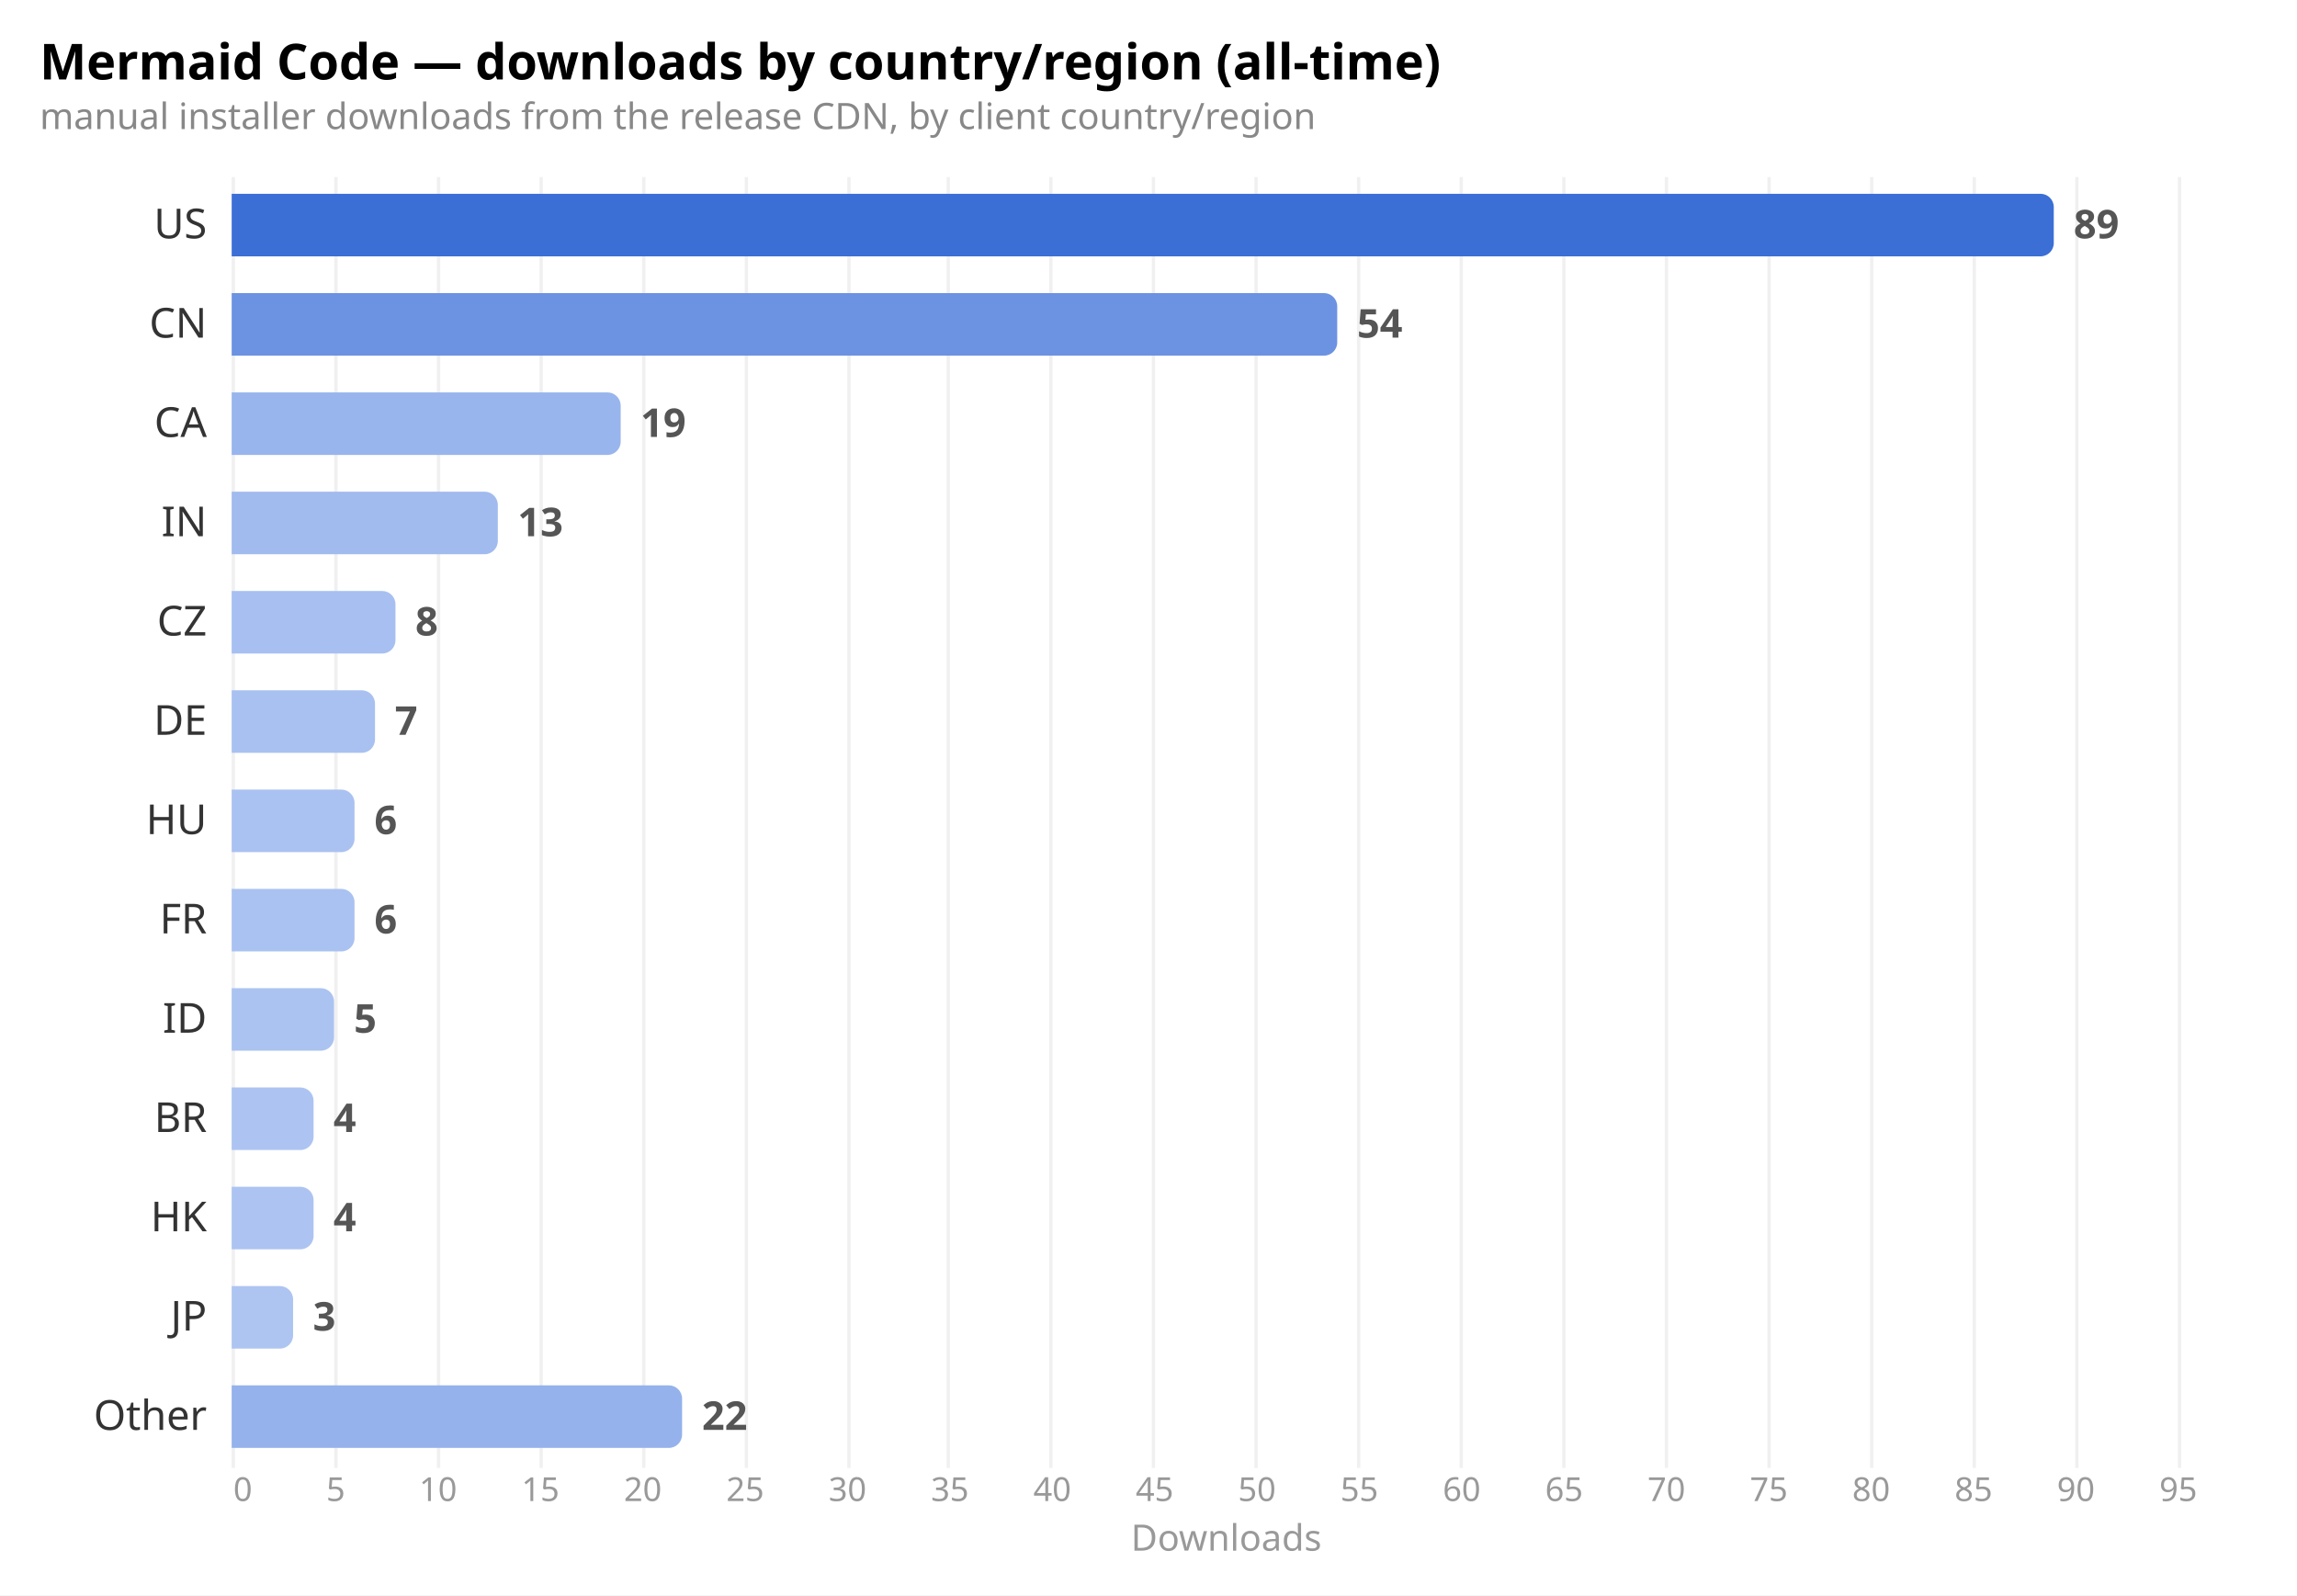
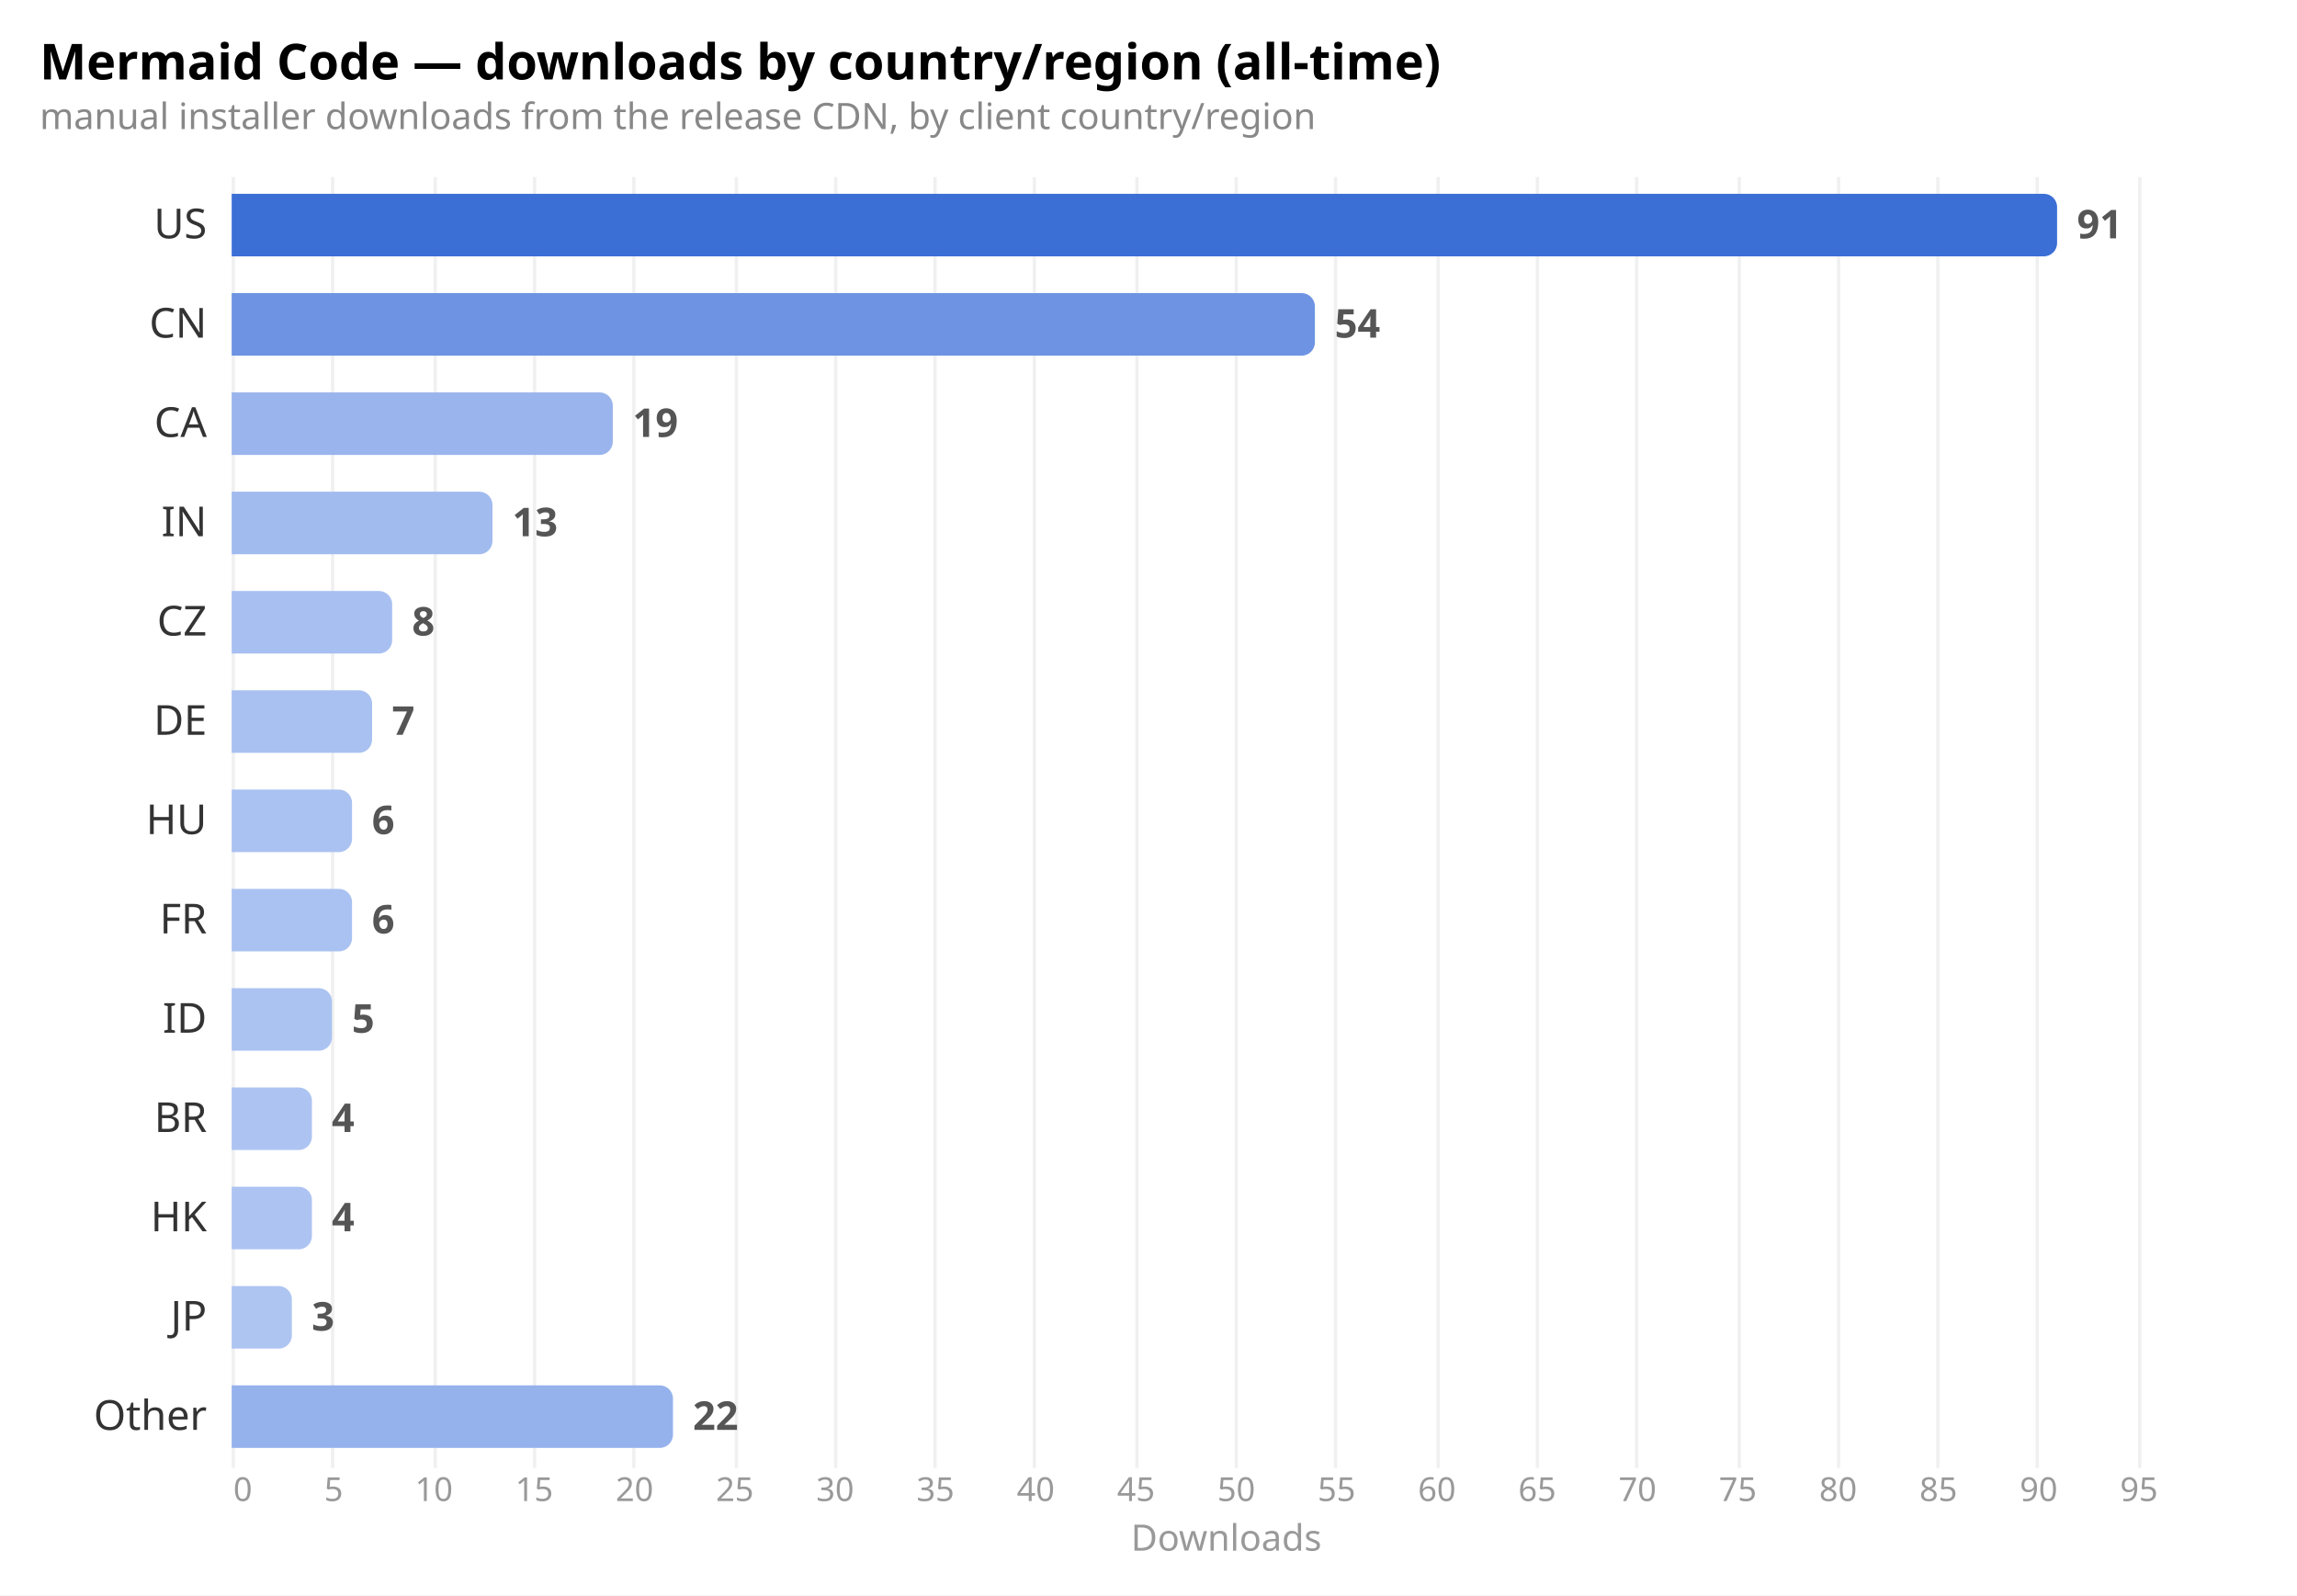
<svg xmlns="http://www.w3.org/2000/svg" version="1.1" class="marks" width="694" height="482" viewBox="0 0 694 482">
  <rect width="694" height="482" fill="white" />
  <g fill="none" stroke-miterlimit="4" transform="translate(70,53)">
    <g class="mark-group role-frame root" role="graphics-object" aria-roledescription="group mark container">
      <g transform="translate(0,0)">
        <path class="background" aria-hidden="true" d="M0,0h600v390h-600Z" />
        <g>
          <g class="mark-group role-axis" aria-hidden="true">
            <g transform="translate(0.5,390.5)">
              <path class="background" aria-hidden="true" d="M0,0h0v0h0Z" pointer-events="none" />
              <g>
                <g class="mark-rule role-axis-grid" pointer-events="none">
                  <line transform="translate(0,0)" x2="0" y2="-390" stroke="#f0f0f0" stroke-width="1" opacity="1" />
-                   <line transform="translate(31,0)" x2="0" y2="-390" stroke="#f0f0f0" stroke-width="1" opacity="1" />
-                   <line transform="translate(62,0)" x2="0" y2="-390" stroke="#f0f0f0" stroke-width="1" opacity="1" />
-                   <line transform="translate(93,0)" x2="0" y2="-390" stroke="#f0f0f0" stroke-width="1" opacity="1" />
-                   <line transform="translate(124,0)" x2="0" y2="-390" stroke="#f0f0f0" stroke-width="1" opacity="1" />
-                   <line transform="translate(155,0)" x2="0" y2="-390" stroke="#f0f0f0" stroke-width="1" opacity="1" />
-                   <line transform="translate(186,0)" x2="0" y2="-390" stroke="#f0f0f0" stroke-width="1" opacity="1" />
-                   <line transform="translate(216,0)" x2="0" y2="-390" stroke="#f0f0f0" stroke-width="1" opacity="1" />
-                   <line transform="translate(247,0)" x2="0" y2="-390" stroke="#f0f0f0" stroke-width="1" opacity="1" />
-                   <line transform="translate(278,0)" x2="0" y2="-390" stroke="#f0f0f0" stroke-width="1" opacity="1" />
-                   <line transform="translate(309,0)" x2="0" y2="-390" stroke="#f0f0f0" stroke-width="1" opacity="1" />
-                   <line transform="translate(340,0)" x2="0" y2="-390" stroke="#f0f0f0" stroke-width="1" opacity="1" />
-                   <line transform="translate(371,0)" x2="0" y2="-390" stroke="#f0f0f0" stroke-width="1" opacity="1" />
-                   <line transform="translate(402,0)" x2="0" y2="-390" stroke="#f0f0f0" stroke-width="1" opacity="1" />
-                   <line transform="translate(433,0)" x2="0" y2="-390" stroke="#f0f0f0" stroke-width="1" opacity="1" />
-                   <line transform="translate(464,0)" x2="0" y2="-390" stroke="#f0f0f0" stroke-width="1" opacity="1" />
-                   <line transform="translate(495,0)" x2="0" y2="-390" stroke="#f0f0f0" stroke-width="1" opacity="1" />
-                   <line transform="translate(526,0)" x2="0" y2="-390" stroke="#f0f0f0" stroke-width="1" opacity="1" />
-                   <line transform="translate(557,0)" x2="0" y2="-390" stroke="#f0f0f0" stroke-width="1" opacity="1" />
-                   <line transform="translate(588,0)" x2="0" y2="-390" stroke="#f0f0f0" stroke-width="1" opacity="1" />
+                   <line transform="translate(30,0)" x2="0" y2="-390" stroke="#f0f0f0" stroke-width="1" opacity="1" />
+                   <line transform="translate(61,0)" x2="0" y2="-390" stroke="#f0f0f0" stroke-width="1" opacity="1" />
+                   <line transform="translate(91,0)" x2="0" y2="-390" stroke="#f0f0f0" stroke-width="1" opacity="1" />
+                   <line transform="translate(121,0)" x2="0" y2="-390" stroke="#f0f0f0" stroke-width="1" opacity="1" />
+                   <line transform="translate(152,0)" x2="0" y2="-390" stroke="#f0f0f0" stroke-width="1" opacity="1" />
+                   <line transform="translate(182,0)" x2="0" y2="-390" stroke="#f0f0f0" stroke-width="1" opacity="1" />
+                   <line transform="translate(212,0)" x2="0" y2="-390" stroke="#f0f0f0" stroke-width="1" opacity="1" />
+                   <line transform="translate(242,0)" x2="0" y2="-390" stroke="#f0f0f0" stroke-width="1" opacity="1" />
+                   <line transform="translate(273,0)" x2="0" y2="-390" stroke="#f0f0f0" stroke-width="1" opacity="1" />
+                   <line transform="translate(303,0)" x2="0" y2="-390" stroke="#f0f0f0" stroke-width="1" opacity="1" />
+                   <line transform="translate(333,0)" x2="0" y2="-390" stroke="#f0f0f0" stroke-width="1" opacity="1" />
+                   <line transform="translate(364,0)" x2="0" y2="-390" stroke="#f0f0f0" stroke-width="1" opacity="1" />
+                   <line transform="translate(394,0)" x2="0" y2="-390" stroke="#f0f0f0" stroke-width="1" opacity="1" />
+                   <line transform="translate(424,0)" x2="0" y2="-390" stroke="#f0f0f0" stroke-width="1" opacity="1" />
+                   <line transform="translate(455,0)" x2="0" y2="-390" stroke="#f0f0f0" stroke-width="1" opacity="1" />
+                   <line transform="translate(485,0)" x2="0" y2="-390" stroke="#f0f0f0" stroke-width="1" opacity="1" />
+                   <line transform="translate(515,0)" x2="0" y2="-390" stroke="#f0f0f0" stroke-width="1" opacity="1" />
+                   <line transform="translate(545,0)" x2="0" y2="-390" stroke="#f0f0f0" stroke-width="1" opacity="1" />
+                   <line transform="translate(576,0)" x2="0" y2="-390" stroke="#f0f0f0" stroke-width="1" opacity="1" />
                </g>
              </g>
              <path class="foreground" aria-hidden="true" d="" pointer-events="none" display="none" />
            </g>
          </g>
-           <g class="mark-group role-axis" role="graphics-symbol" aria-roledescription="axis" aria-label="X-axis titled 'Downloads' for a linear scale with values from 0 to 97">
+           <g class="mark-group role-axis" role="graphics-symbol" aria-roledescription="axis" aria-label="X-axis titled 'Downloads' for a linear scale with values from 0 to 99">
            <g transform="translate(0.5,390.5)">
              <path class="background" aria-hidden="true" d="M0,0h0v0h0Z" pointer-events="none" />
              <g>
                <g class="mark-text role-axis-label" pointer-events="none">
                  <text text-anchor="start" transform="translate(0,10)" font-family="sans-serif" font-size="10px" fill="#999" opacity="1">0</text>
-                   <text text-anchor="middle" transform="translate(30.92784,10)" font-family="sans-serif" font-size="10px" fill="#999" opacity="1">5</text>
-                   <text text-anchor="middle" transform="translate(61.85567,10)" font-family="sans-serif" font-size="10px" fill="#999" opacity="1">10</text>
-                   <text text-anchor="middle" transform="translate(92.78351,10)" font-family="sans-serif" font-size="10px" fill="#999" opacity="1">15</text>
-                   <text text-anchor="middle" transform="translate(123.7113,10)" font-family="sans-serif" font-size="10px" fill="#999" opacity="1">20</text>
-                   <text text-anchor="middle" transform="translate(154.6392,10)" font-family="sans-serif" font-size="10px" fill="#999" opacity="1">25</text>
-                   <text text-anchor="middle" transform="translate(185.567,10)" font-family="sans-serif" font-size="10px" fill="#999" opacity="1">30</text>
-                   <text text-anchor="middle" transform="translate(216.4948,10)" font-family="sans-serif" font-size="10px" fill="#999" opacity="1">35</text>
-                   <text text-anchor="middle" transform="translate(247.4227,10)" font-family="sans-serif" font-size="10px" fill="#999" opacity="1">40</text>
-                   <text text-anchor="middle" transform="translate(278.3505,10)" font-family="sans-serif" font-size="10px" fill="#999" opacity="1">45</text>
-                   <text text-anchor="middle" transform="translate(309.2784,10)" font-family="sans-serif" font-size="10px" fill="#999" opacity="1">50</text>
-                   <text text-anchor="middle" transform="translate(340.2062,10)" font-family="sans-serif" font-size="10px" fill="#999" opacity="1">55</text>
-                   <text text-anchor="middle" transform="translate(371.134,10)" font-family="sans-serif" font-size="10px" fill="#999" opacity="1">60</text>
-                   <text text-anchor="middle" transform="translate(402.0619,10)" font-family="sans-serif" font-size="10px" fill="#999" opacity="1">65</text>
-                   <text text-anchor="middle" transform="translate(432.9897,10)" font-family="sans-serif" font-size="10px" fill="#999" opacity="1">70</text>
-                   <text text-anchor="middle" transform="translate(463.9175,10)" font-family="sans-serif" font-size="10px" fill="#999" opacity="1">75</text>
-                   <text text-anchor="middle" transform="translate(494.8454,10)" font-family="sans-serif" font-size="10px" fill="#999" opacity="1">80</text>
-                   <text text-anchor="middle" transform="translate(525.7732,10)" font-family="sans-serif" font-size="10px" fill="#999" opacity="1">85</text>
-                   <text text-anchor="middle" transform="translate(556.701,10)" font-family="sans-serif" font-size="10px" fill="#999" opacity="1">90</text>
-                   <text text-anchor="middle" transform="translate(587.6289,10)" font-family="sans-serif" font-size="10px" fill="#999" opacity="1">95</text>
+                   <text text-anchor="middle" transform="translate(30.30303,10)" font-family="sans-serif" font-size="10px" fill="#999" opacity="1">5</text>
+                   <text text-anchor="middle" transform="translate(60.60606,10)" font-family="sans-serif" font-size="10px" fill="#999" opacity="1">10</text>
+                   <text text-anchor="middle" transform="translate(90.90909,10)" font-family="sans-serif" font-size="10px" fill="#999" opacity="1">15</text>
+                   <text text-anchor="middle" transform="translate(121.2121,10)" font-family="sans-serif" font-size="10px" fill="#999" opacity="1">20</text>
+                   <text text-anchor="middle" transform="translate(151.5152,10)" font-family="sans-serif" font-size="10px" fill="#999" opacity="1">25</text>
+                   <text text-anchor="middle" transform="translate(181.8182,10)" font-family="sans-serif" font-size="10px" fill="#999" opacity="1">30</text>
+                   <text text-anchor="middle" transform="translate(212.1212,10)" font-family="sans-serif" font-size="10px" fill="#999" opacity="1">35</text>
+                   <text text-anchor="middle" transform="translate(242.4242,10)" font-family="sans-serif" font-size="10px" fill="#999" opacity="1">40</text>
+                   <text text-anchor="middle" transform="translate(272.7273,10)" font-family="sans-serif" font-size="10px" fill="#999" opacity="1">45</text>
+                   <text text-anchor="middle" transform="translate(303.0303,10)" font-family="sans-serif" font-size="10px" fill="#999" opacity="1">50</text>
+                   <text text-anchor="middle" transform="translate(333.3333,10)" font-family="sans-serif" font-size="10px" fill="#999" opacity="1">55</text>
+                   <text text-anchor="middle" transform="translate(363.6364,10)" font-family="sans-serif" font-size="10px" fill="#999" opacity="1">60</text>
+                   <text text-anchor="middle" transform="translate(393.9394,10)" font-family="sans-serif" font-size="10px" fill="#999" opacity="1">65</text>
+                   <text text-anchor="middle" transform="translate(424.2424,10)" font-family="sans-serif" font-size="10px" fill="#999" opacity="1">70</text>
+                   <text text-anchor="middle" transform="translate(454.5455,10)" font-family="sans-serif" font-size="10px" fill="#999" opacity="1">75</text>
+                   <text text-anchor="middle" transform="translate(484.8485,10)" font-family="sans-serif" font-size="10px" fill="#999" opacity="1">80</text>
+                   <text text-anchor="middle" transform="translate(515.1515,10)" font-family="sans-serif" font-size="10px" fill="#999" opacity="1">85</text>
+                   <text text-anchor="middle" transform="translate(545.4545,10)" font-family="sans-serif" font-size="10px" fill="#999" opacity="1">90</text>
+                   <text text-anchor="middle" transform="translate(575.7576,10)" font-family="sans-serif" font-size="10px" fill="#999" opacity="1">95</text>
                </g>
                <g class="mark-text role-axis-title" pointer-events="none">
                  <text text-anchor="middle" transform="translate(300,25)" font-family="sans-serif" font-size="11px" font-weight="500" fill="#999" opacity="1">Downloads</text>
                </g>
              </g>
              <path class="foreground" aria-hidden="true" d="" pointer-events="none" display="none" />
            </g>
          </g>
          <g class="mark-group role-axis" role="graphics-symbol" aria-roledescription="axis" aria-label="Y-axis for a discrete scale with 13 values: US, CN, CA, IN, CZ, ending with Other">
            <g transform="translate(0.5,0.5)">
              <path class="background" aria-hidden="true" d="M0,0h0v0h0Z" pointer-events="none" />
              <g>
                <g class="mark-text role-axis-label" pointer-events="none">
                  <text text-anchor="end" transform="translate(-8,18.5)" font-family="sans-serif" font-size="12.5px" font-weight="500" fill="#333" opacity="1">US</text>
                  <text text-anchor="end" transform="translate(-8,48.5)" font-family="sans-serif" font-size="12.5px" font-weight="500" fill="#333" opacity="1">CN</text>
                  <text text-anchor="end" transform="translate(-8,78.5)" font-family="sans-serif" font-size="12.5px" font-weight="500" fill="#333" opacity="1">CA</text>
                  <text text-anchor="end" transform="translate(-8,108.5)" font-family="sans-serif" font-size="12.5px" font-weight="500" fill="#333" opacity="1">IN</text>
                  <text text-anchor="end" transform="translate(-8,138.5)" font-family="sans-serif" font-size="12.5px" font-weight="500" fill="#333" opacity="1">CZ</text>
                  <text text-anchor="end" transform="translate(-8,168.5)" font-family="sans-serif" font-size="12.5px" font-weight="500" fill="#333" opacity="1">DE</text>
                  <text text-anchor="end" transform="translate(-8,198.5)" font-family="sans-serif" font-size="12.5px" font-weight="500" fill="#333" opacity="1">HU</text>
                  <text text-anchor="end" transform="translate(-8,228.5)" font-family="sans-serif" font-size="12.5px" font-weight="500" fill="#333" opacity="1">FR</text>
                  <text text-anchor="end" transform="translate(-8,258.5)" font-family="sans-serif" font-size="12.5px" font-weight="500" fill="#333" opacity="1">ID</text>
                  <text text-anchor="end" transform="translate(-8,288.5)" font-family="sans-serif" font-size="12.5px" font-weight="500" fill="#333" opacity="1">BR</text>
                  <text text-anchor="end" transform="translate(-8,318.5)" font-family="sans-serif" font-size="12.5px" font-weight="500" fill="#333" opacity="1">HK</text>
                  <text text-anchor="end" transform="translate(-8,348.5)" font-family="sans-serif" font-size="12.5px" font-weight="500" fill="#333" opacity="1">JP</text>
                  <text text-anchor="end" transform="translate(-8,378.5)" font-family="sans-serif" font-size="12.5px" font-weight="500" fill="#333" opacity="1">Other</text>
                </g>
              </g>
              <path class="foreground" aria-hidden="true" d="" pointer-events="none" display="none" />
            </g>
          </g>
          <g class="mark-group role-scope" role="graphics-object" aria-roledescription="group mark container">
            <g transform="translate(0,5.55)">
-               <path class="background" aria-hidden="true" d="M0,0L546.515,0C548.723,0,550.515,1.792,550.515,4L550.515,14.9C550.515,17.108,548.723,18.9,546.515,18.9L0,18.9C0,18.9,0,18.9,0,18.9L0,0C0,0,0,0,0,0Z" />
+               <path class="background" aria-hidden="true" d="M0,0L547.515,0C549.723,0,551.515,1.792,551.515,4L551.515,14.9C551.515,17.108,549.723,18.9,547.515,18.9L0,18.9C0,18.9,0,18.9,0,18.9L0,0C0,0,0,0,0,0Z" />
              <g clip-path="url(#clip1)">
                <g class="mark-group role-scope" role="graphics-object" aria-roledescription="group mark container">
                  <g transform="translate(0,0)">
                    <path class="background" aria-hidden="true" d="M0,0h0v18.9h0Z" />
                    <g>
                      <g class="mark-rect role-mark layer_0_marks" role="graphics-object" aria-roledescription="rect mark container">
-                         <path aria-label="Downloads: 89; country: US; downloads: 89" role="graphics-symbol" aria-roledescription="bar" d="M0,0h550.515v18.9h-550.515Z" fill="rgb(59, 111, 214)" />
+                         <path aria-label="Downloads: 91; country: US; downloads: 91" role="graphics-symbol" aria-roledescription="bar" d="M0,0h551.515v18.9h-551.515Z" fill="rgb(59, 111, 214)" />
                      </g>
                    </g>
                    <path class="foreground" aria-hidden="true" d="" display="none" />
                  </g>
                </g>
              </g>
              <path class="foreground" aria-hidden="true" d="" display="none" />
            </g>
            <g transform="translate(0,35.55)">
-               <path class="background" aria-hidden="true" d="M0,0L330.021,0C332.228,0,334.021,1.792,334.021,4L334.021,14.9C334.021,17.108,332.228,18.9,330.021,18.9L0,18.9C0,18.9,0,18.9,0,18.9L0,0C0,0,0,0,0,0Z" />
+               <path class="background" aria-hidden="true" d="M0,0L323.273,0C325.48,0,327.273,1.792,327.273,4L327.273,14.9C327.273,17.108,325.48,18.9,323.273,18.9L0,18.9C0,18.9,0,18.9,0,18.9L0,0C0,0,0,0,0,0Z" />
              <g clip-path="url(#clip2)">
                <g class="mark-group role-scope" role="graphics-object" aria-roledescription="group mark container">
                  <g transform="translate(0,0)">
                    <path class="background" aria-hidden="true" d="M0,0h0v18.9h0Z" />
                    <g>
                      <g class="mark-rect role-mark layer_0_marks" role="graphics-object" aria-roledescription="rect mark container">
-                         <path aria-label="Downloads: 54; country: CN; downloads: 54" role="graphics-symbol" aria-roledescription="bar" d="M0,0h334.021v18.9h-334.021Z" fill="rgb(108, 146, 226)" />
+                         <path aria-label="Downloads: 54; country: CN; downloads: 54" role="graphics-symbol" aria-roledescription="bar" d="M0,0h327.273v18.9h-327.273Z" fill="rgb(110, 147, 227)" />
                      </g>
                    </g>
                    <path class="foreground" aria-hidden="true" d="" display="none" />
                  </g>
                </g>
              </g>
              <path class="foreground" aria-hidden="true" d="" display="none" />
            </g>
            <g transform="translate(0,65.55)">
-               <path class="background" aria-hidden="true" d="M0,0L113.526,0C115.733,0,117.526,1.792,117.526,4L117.526,14.9C117.526,17.108,115.733,18.9,113.526,18.9L0,18.9C0,18.9,0,18.9,0,18.9L0,0C0,0,0,0,0,0Z" />
+               <path class="background" aria-hidden="true" d="M0,0L111.152,0C113.359,0,115.152,1.792,115.152,4L115.152,14.9C115.152,17.108,113.359,18.9,111.152,18.9L0,18.9C0,18.9,0,18.9,0,18.9L0,0C0,0,0,0,0,0Z" />
              <g clip-path="url(#clip3)">
                <g class="mark-group role-scope" role="graphics-object" aria-roledescription="group mark container">
                  <g transform="translate(0,0)">
                    <path class="background" aria-hidden="true" d="M0,0h0v18.9h0Z" />
                    <g>
                      <g class="mark-rect role-mark layer_0_marks" role="graphics-object" aria-roledescription="rect mark container">
-                         <path aria-label="Downloads: 19; country: CA; downloads: 19" role="graphics-symbol" aria-roledescription="bar" d="M0,0h117.526v18.9h-117.526Z" fill="rgb(153, 181, 237)" />
+                         <path aria-label="Downloads: 19; country: CA; downloads: 19" role="graphics-symbol" aria-roledescription="bar" d="M0,0h115.152v18.9h-115.152Z" fill="rgb(154, 181, 237)" />
                      </g>
                    </g>
                    <path class="foreground" aria-hidden="true" d="" display="none" />
                  </g>
                </g>
              </g>
              <path class="foreground" aria-hidden="true" d="" display="none" />
            </g>
            <g transform="translate(0,95.55)">
-               <path class="background" aria-hidden="true" d="M0,0L76.412,0C78.62,0,80.412,1.792,80.412,4L80.412,14.9C80.412,17.108,78.62,18.9,76.412,18.9L0,18.9C0,18.9,0,18.9,0,18.9L0,0C0,0,0,0,0,0Z" />
+               <path class="background" aria-hidden="true" d="M0,0L74.788,0C76.996,0,78.788,1.792,78.788,4L78.788,14.9C78.788,17.108,76.996,18.9,74.788,18.9L0,18.9C0,18.9,0,18.9,0,18.9L0,0C0,0,0,0,0,0Z" />
              <g clip-path="url(#clip4)">
                <g class="mark-group role-scope" role="graphics-object" aria-roledescription="group mark container">
                  <g transform="translate(0,0)">
                    <path class="background" aria-hidden="true" d="M0,0h0v18.9h0Z" />
                    <g>
                      <g class="mark-rect role-mark layer_0_marks" role="graphics-object" aria-roledescription="rect mark container">
-                         <path aria-label="Downloads: 13; country: IN; downloads: 13" role="graphics-symbol" aria-roledescription="bar" d="M0,0h80.412v18.9h-80.412Z" fill="rgb(161, 187, 239)" />
+                         <path aria-label="Downloads: 13; country: IN; downloads: 13" role="graphics-symbol" aria-roledescription="bar" d="M0,0h78.788v18.9h-78.788Z" fill="rgb(161, 187, 239)" />
                      </g>
                    </g>
                    <path class="foreground" aria-hidden="true" d="" display="none" />
                  </g>
                </g>
              </g>
              <path class="foreground" aria-hidden="true" d="" display="none" />
            </g>
            <g transform="translate(0,125.55)">
-               <path class="background" aria-hidden="true" d="M0,0L45.485,0C47.692,0,49.485,1.792,49.485,4L49.485,14.9C49.485,17.108,47.692,18.9,45.485,18.9L0,18.9C0,18.9,0,18.9,0,18.9L0,0C0,0,0,0,0,0Z" />
+               <path class="background" aria-hidden="true" d="M0,0L44.485,0C46.693,0,48.485,1.792,48.485,4L48.485,14.9C48.485,17.108,46.693,18.9,44.485,18.9L0,18.9C0,18.9,0,18.9,0,18.9L0,0C0,0,0,0,0,0Z" />
              <g clip-path="url(#clip5)">
                <g class="mark-group role-scope" role="graphics-object" aria-roledescription="group mark container">
                  <g transform="translate(0,0)">
                    <path class="background" aria-hidden="true" d="M0,0h0v18.9h0Z" />
                    <g>
                      <g class="mark-rect role-mark layer_0_marks" role="graphics-object" aria-roledescription="rect mark container">
-                         <path aria-label="Downloads: 8; country: CZ; downloads: 8" role="graphics-symbol" aria-roledescription="bar" d="M0,0h49.485v18.9h-49.485Z" fill="rgb(167, 192, 241)" />
+                         <path aria-label="Downloads: 8; country: CZ; downloads: 8" role="graphics-symbol" aria-roledescription="bar" d="M0,0h48.485v18.9h-48.485Z" fill="rgb(168, 192, 241)" />
                      </g>
                    </g>
                    <path class="foreground" aria-hidden="true" d="" display="none" />
                  </g>
                </g>
              </g>
              <path class="foreground" aria-hidden="true" d="" display="none" />
            </g>
            <g transform="translate(0,155.55)">
-               <path class="background" aria-hidden="true" d="M0,0L39.299,0C41.507,0,43.299,1.792,43.299,4L43.299,14.9C43.299,17.108,41.507,18.9,39.299,18.9L0,18.9C0,18.9,0,18.9,0,18.9L0,0C0,0,0,0,0,0Z" />
+               <path class="background" aria-hidden="true" d="M0,0L38.424,0C40.632,0,42.424,1.792,42.424,4L42.424,14.9C42.424,17.108,40.632,18.9,38.424,18.9L0,18.9C0,18.9,0,18.9,0,18.9L0,0C0,0,0,0,0,0Z" />
              <g clip-path="url(#clip6)">
                <g class="mark-group role-scope" role="graphics-object" aria-roledescription="group mark container">
                  <g transform="translate(0,0)">
                    <path class="background" aria-hidden="true" d="M0,0h0v18.9h0Z" />
                    <g>
                      <g class="mark-rect role-mark layer_0_marks" role="graphics-object" aria-roledescription="rect mark container">
-                         <path aria-label="Downloads: 7; country: DE; downloads: 7" role="graphics-symbol" aria-roledescription="bar" d="M0,0h43.299v18.9h-43.299Z" fill="rgb(169, 193, 241)" />
+                         <path aria-label="Downloads: 7; country: DE; downloads: 7" role="graphics-symbol" aria-roledescription="bar" d="M0,0h42.424v18.9h-42.424Z" fill="rgb(169, 193, 241)" />
                      </g>
                    </g>
                    <path class="foreground" aria-hidden="true" d="" display="none" />
                  </g>
                </g>
              </g>
              <path class="foreground" aria-hidden="true" d="" display="none" />
            </g>
            <g transform="translate(0,185.55)">
-               <path class="background" aria-hidden="true" d="M0,0L33.113,0C35.321,0,37.113,1.792,37.113,4L37.113,14.9C37.113,17.108,35.321,18.9,33.113,18.9L0,18.9C0,18.9,0,18.9,0,18.9L0,0C0,0,0,0,0,0Z" />
+               <path class="background" aria-hidden="true" d="M0,0L32.364,0C34.571,0,36.364,1.792,36.364,4L36.364,14.9C36.364,17.108,34.571,18.9,32.364,18.9L0,18.9C0,18.9,0,18.9,0,18.9L0,0C0,0,0,0,0,0Z" />
              <g clip-path="url(#clip7)">
                <g class="mark-group role-scope" role="graphics-object" aria-roledescription="group mark container">
                  <g transform="translate(0,0)">
                    <path class="background" aria-hidden="true" d="M0,0h0v18.9h0Z" />
                    <g>
                      <g class="mark-rect role-mark layer_0_marks" role="graphics-object" aria-roledescription="rect mark container">
-                         <path aria-label="Downloads: 6; country: HU; downloads: 6" role="graphics-symbol" aria-roledescription="bar" d="M0,0h37.113v18.9h-37.113Z" fill="rgb(170, 194, 241)" />
+                         <path aria-label="Downloads: 6; country: HU; downloads: 6" role="graphics-symbol" aria-roledescription="bar" d="M0,0h36.364v18.9h-36.364Z" fill="rgb(170, 194, 241)" />
                      </g>
                    </g>
                    <path class="foreground" aria-hidden="true" d="" display="none" />
                  </g>
                </g>
              </g>
              <path class="foreground" aria-hidden="true" d="" display="none" />
            </g>
            <g transform="translate(0,215.55)">
-               <path class="background" aria-hidden="true" d="M0,0L33.113,0C35.321,0,37.113,1.792,37.113,4L37.113,14.9C37.113,17.108,35.321,18.9,33.113,18.9L0,18.9C0,18.9,0,18.9,0,18.9L0,0C0,0,0,0,0,0Z" />
+               <path class="background" aria-hidden="true" d="M0,0L32.364,0C34.571,0,36.364,1.792,36.364,4L36.364,14.9C36.364,17.108,34.571,18.9,32.364,18.9L0,18.9C0,18.9,0,18.9,0,18.9L0,0C0,0,0,0,0,0Z" />
              <g clip-path="url(#clip8)">
                <g class="mark-group role-scope" role="graphics-object" aria-roledescription="group mark container">
                  <g transform="translate(0,0)">
                    <path class="background" aria-hidden="true" d="M0,0h0v18.9h0Z" />
                    <g>
                      <g class="mark-rect role-mark layer_0_marks" role="graphics-object" aria-roledescription="rect mark container">
-                         <path aria-label="Downloads: 6; country: FR; downloads: 6" role="graphics-symbol" aria-roledescription="bar" d="M0,0h37.113v18.9h-37.113Z" fill="rgb(170, 194, 241)" />
+                         <path aria-label="Downloads: 6; country: FR; downloads: 6" role="graphics-symbol" aria-roledescription="bar" d="M0,0h36.364v18.9h-36.364Z" fill="rgb(170, 194, 241)" />
                      </g>
                    </g>
                    <path class="foreground" aria-hidden="true" d="" display="none" />
                  </g>
                </g>
              </g>
              <path class="foreground" aria-hidden="true" d="" display="none" />
            </g>
            <g transform="translate(0,245.55)">
-               <path class="background" aria-hidden="true" d="M0,0L26.928,0C29.135,0,30.928,1.792,30.928,4L30.928,14.9C30.928,17.108,29.135,18.9,26.928,18.9L0,18.9C0,18.9,0,18.9,0,18.9L0,0C0,0,0,0,0,0Z" />
+               <path class="background" aria-hidden="true" d="M0,0L26.303,0C28.511,0,30.303,1.792,30.303,4L30.303,14.9C30.303,17.108,28.511,18.9,26.303,18.9L0,18.9C0,18.9,0,18.9,0,18.9L0,0C0,0,0,0,0,0Z" />
              <g clip-path="url(#clip9)">
                <g class="mark-group role-scope" role="graphics-object" aria-roledescription="group mark container">
                  <g transform="translate(0,0)">
                    <path class="background" aria-hidden="true" d="M0,0h0v18.9h0Z" />
                    <g>
                      <g class="mark-rect role-mark layer_0_marks" role="graphics-object" aria-roledescription="rect mark container">
-                         <path aria-label="Downloads: 5; country: ID; downloads: 5" role="graphics-symbol" aria-roledescription="bar" d="M0,0h30.928v18.9h-30.928Z" fill="rgb(171, 195, 241)" />
+                         <path aria-label="Downloads: 5; country: ID; downloads: 5" role="graphics-symbol" aria-roledescription="bar" d="M0,0h30.303v18.9h-30.303Z" fill="rgb(171, 195, 241)" />
                      </g>
                    </g>
                    <path class="foreground" aria-hidden="true" d="" display="none" />
                  </g>
                </g>
              </g>
              <path class="foreground" aria-hidden="true" d="" display="none" />
            </g>
            <g transform="translate(0,275.55)">
-               <path class="background" aria-hidden="true" d="M0,0L20.742,0C22.95,0,24.742,1.792,24.742,4L24.742,14.9C24.742,17.108,22.95,18.9,20.742,18.9L0,18.9C0,18.9,0,18.9,0,18.9L0,0C0,0,0,0,0,0Z" />
+               <path class="background" aria-hidden="true" d="M0,0L20.242,0C22.45,0,24.242,1.792,24.242,4L24.242,14.9C24.242,17.108,22.45,18.9,20.242,18.9L0,18.9C0,18.9,0,18.9,0,18.9L0,0C0,0,0,0,0,0Z" />
              <g clip-path="url(#clip10)">
                <g class="mark-group role-scope" role="graphics-object" aria-roledescription="group mark container">
                  <g transform="translate(0,0)">
                    <path class="background" aria-hidden="true" d="M0,0h0v18.9h0Z" />
                    <g>
                      <g class="mark-rect role-mark layer_0_marks" role="graphics-object" aria-roledescription="rect mark container">
-                         <path aria-label="Downloads: 4; country: BR; downloads: 4" role="graphics-symbol" aria-roledescription="bar" d="M0,0h24.742v18.9h-24.742Z" fill="rgb(173, 196, 242)" />
+                         <path aria-label="Downloads: 4; country: BR; downloads: 4" role="graphics-symbol" aria-roledescription="bar" d="M0,0h24.242v18.9h-24.242Z" fill="rgb(173, 196, 242)" />
                      </g>
                    </g>
                    <path class="foreground" aria-hidden="true" d="" display="none" />
                  </g>
                </g>
              </g>
              <path class="foreground" aria-hidden="true" d="" display="none" />
            </g>
            <g transform="translate(0,305.55)">
-               <path class="background" aria-hidden="true" d="M0,0L20.742,0C22.95,0,24.742,1.792,24.742,4L24.742,14.9C24.742,17.108,22.95,18.9,20.742,18.9L0,18.9C0,18.9,0,18.9,0,18.9L0,0C0,0,0,0,0,0Z" />
+               <path class="background" aria-hidden="true" d="M0,0L20.242,0C22.45,0,24.242,1.792,24.242,4L24.242,14.9C24.242,17.108,22.45,18.9,20.242,18.9L0,18.9C0,18.9,0,18.9,0,18.9L0,0C0,0,0,0,0,0Z" />
              <g clip-path="url(#clip11)">
                <g class="mark-group role-scope" role="graphics-object" aria-roledescription="group mark container">
                  <g transform="translate(0,0)">
                    <path class="background" aria-hidden="true" d="M0,0h0v18.9h0Z" />
                    <g>
                      <g class="mark-rect role-mark layer_0_marks" role="graphics-object" aria-roledescription="rect mark container">
-                         <path aria-label="Downloads: 4; country: HK; downloads: 4" role="graphics-symbol" aria-roledescription="bar" d="M0,0h24.742v18.9h-24.742Z" fill="rgb(173, 196, 242)" />
+                         <path aria-label="Downloads: 4; country: HK; downloads: 4" role="graphics-symbol" aria-roledescription="bar" d="M0,0h24.242v18.9h-24.242Z" fill="rgb(173, 196, 242)" />
                      </g>
                    </g>
                    <path class="foreground" aria-hidden="true" d="" display="none" />
                  </g>
                </g>
              </g>
              <path class="foreground" aria-hidden="true" d="" display="none" />
            </g>
            <g transform="translate(0,335.55)">
-               <path class="background" aria-hidden="true" d="M0,0L14.557,0C16.764,0,18.557,1.792,18.557,4L18.557,14.9C18.557,17.108,16.764,18.9,14.557,18.9L0,18.9C0,18.9,0,18.9,0,18.9L0,0C0,0,0,0,0,0Z" />
+               <path class="background" aria-hidden="true" d="M0,0L14.182,0C16.389,0,18.182,1.792,18.182,4L18.182,14.9C18.182,17.108,16.389,18.9,14.182,18.9L0,18.9C0,18.9,0,18.9,0,18.9L0,0C0,0,0,0,0,0Z" />
              <g clip-path="url(#clip12)">
                <g class="mark-group role-scope" role="graphics-object" aria-roledescription="group mark container">
                  <g transform="translate(0,0)">
                    <path class="background" aria-hidden="true" d="M0,0h0v18.9h0Z" />
                    <g>
                      <g class="mark-rect role-mark layer_0_marks" role="graphics-object" aria-roledescription="rect mark container">
-                         <path aria-label="Downloads: 3; country: JP; downloads: 3" role="graphics-symbol" aria-roledescription="bar" d="M0,0h18.557v18.9h-18.557Z" fill="rgb(174, 197, 242)" />
+                         <path aria-label="Downloads: 3; country: JP; downloads: 3" role="graphics-symbol" aria-roledescription="bar" d="M0,0h18.182v18.9h-18.182Z" fill="rgb(174, 197, 242)" />
                      </g>
                    </g>
                    <path class="foreground" aria-hidden="true" d="" display="none" />
                  </g>
                </g>
              </g>
              <path class="foreground" aria-hidden="true" d="" display="none" />
            </g>
            <g transform="translate(0,365.55)">
-               <path class="background" aria-hidden="true" d="M0,0L132.082,0C134.29,0,136.082,1.792,136.082,4L136.082,14.9C136.082,17.108,134.29,18.9,132.082,18.9L0,18.9C0,18.9,0,18.9,0,18.9L0,0C0,0,0,0,0,0Z" />
+               <path class="background" aria-hidden="true" d="M0,0L129.333,0C131.541,0,133.333,1.792,133.333,4L133.333,14.9C133.333,17.108,131.541,18.9,129.333,18.9L0,18.9C0,18.9,0,18.9,0,18.9L0,0C0,0,0,0,0,0Z" />
              <g clip-path="url(#clip13)">
                <g class="mark-group role-scope" role="graphics-object" aria-roledescription="group mark container">
                  <g transform="translate(0,0)">
                    <path class="background" aria-hidden="true" d="M0,0h0v18.9h0Z" />
                    <g>
                      <g class="mark-rect role-mark layer_0_marks" role="graphics-object" aria-roledescription="rect mark container">
-                         <path aria-label="Downloads: 22; country: Other; downloads: 22" role="graphics-symbol" aria-roledescription="bar" d="M0,0h136.082v18.9h-136.082Z" fill="rgb(149, 178, 236)" />
+                         <path aria-label="Downloads: 22; country: Other; downloads: 22" role="graphics-symbol" aria-roledescription="bar" d="M0,0h133.333v18.9h-133.333Z" fill="rgb(150, 178, 237)" />
                      </g>
                    </g>
                    <path class="foreground" aria-hidden="true" d="" display="none" />
                  </g>
                </g>
              </g>
              <path class="foreground" aria-hidden="true" d="" display="none" />
            </g>
          </g>
          <g class="mark-text role-mark layer_1_marks" role="graphics-object" aria-roledescription="text mark container">
-             <text aria-label="Downloads: 89; country: US; downloads: 89" role="graphics-symbol" aria-roledescription="text mark" text-anchor="start" transform="translate(556.5155,19)" font-family="sans-serif" font-size="12px" font-weight="600" fill="#555">89</text>
-             <text aria-label="Downloads: 54; country: CN; downloads: 54" role="graphics-symbol" aria-roledescription="text mark" text-anchor="start" transform="translate(340.0206,49)" font-family="sans-serif" font-size="12px" font-weight="600" fill="#555">54</text>
-             <text aria-label="Downloads: 19; country: CA; downloads: 19" role="graphics-symbol" aria-roledescription="text mark" text-anchor="start" transform="translate(123.5258,79)" font-family="sans-serif" font-size="12px" font-weight="600" fill="#555">19</text>
-             <text aria-label="Downloads: 13; country: IN; downloads: 13" role="graphics-symbol" aria-roledescription="text mark" text-anchor="start" transform="translate(86.41237,109)" font-family="sans-serif" font-size="12px" font-weight="600" fill="#555">13</text>
-             <text aria-label="Downloads: 8; country: CZ; downloads: 8" role="graphics-symbol" aria-roledescription="text mark" text-anchor="start" transform="translate(55.48454,139)" font-family="sans-serif" font-size="12px" font-weight="600" fill="#555">8</text>
-             <text aria-label="Downloads: 7; country: DE; downloads: 7" role="graphics-symbol" aria-roledescription="text mark" text-anchor="start" transform="translate(49.29897,169)" font-family="sans-serif" font-size="12px" font-weight="600" fill="#555">7</text>
-             <text aria-label="Downloads: 6; country: HU; downloads: 6" role="graphics-symbol" aria-roledescription="text mark" text-anchor="start" transform="translate(43.1134,199)" font-family="sans-serif" font-size="12px" font-weight="600" fill="#555">6</text>
-             <text aria-label="Downloads: 6; country: FR; downloads: 6" role="graphics-symbol" aria-roledescription="text mark" text-anchor="start" transform="translate(43.1134,229)" font-family="sans-serif" font-size="12px" font-weight="600" fill="#555">6</text>
-             <text aria-label="Downloads: 5; country: ID; downloads: 5" role="graphics-symbol" aria-roledescription="text mark" text-anchor="start" transform="translate(36.92784,259)" font-family="sans-serif" font-size="12px" font-weight="600" fill="#555">5</text>
-             <text aria-label="Downloads: 4; country: BR; downloads: 4" role="graphics-symbol" aria-roledescription="text mark" text-anchor="start" transform="translate(30.74227,289)" font-family="sans-serif" font-size="12px" font-weight="600" fill="#555">4</text>
-             <text aria-label="Downloads: 4; country: HK; downloads: 4" role="graphics-symbol" aria-roledescription="text mark" text-anchor="start" transform="translate(30.74227,319)" font-family="sans-serif" font-size="12px" font-weight="600" fill="#555">4</text>
-             <text aria-label="Downloads: 3; country: JP; downloads: 3" role="graphics-symbol" aria-roledescription="text mark" text-anchor="start" transform="translate(24.5567,349)" font-family="sans-serif" font-size="12px" font-weight="600" fill="#555">3</text>
-             <text aria-label="Downloads: 22; country: Other; downloads: 22" role="graphics-symbol" aria-roledescription="text mark" text-anchor="start" transform="translate(142.0825,379)" font-family="sans-serif" font-size="12px" font-weight="600" fill="#555">22</text>
+             <text aria-label="Downloads: 91; country: US; downloads: 91" role="graphics-symbol" aria-roledescription="text mark" text-anchor="start" transform="translate(557.5152,19)" font-family="sans-serif" font-size="12px" font-weight="600" fill="#555">91</text>
+             <text aria-label="Downloads: 54; country: CN; downloads: 54" role="graphics-symbol" aria-roledescription="text mark" text-anchor="start" transform="translate(333.2727,49)" font-family="sans-serif" font-size="12px" font-weight="600" fill="#555">54</text>
+             <text aria-label="Downloads: 19; country: CA; downloads: 19" role="graphics-symbol" aria-roledescription="text mark" text-anchor="start" transform="translate(121.1515,79)" font-family="sans-serif" font-size="12px" font-weight="600" fill="#555">19</text>
+             <text aria-label="Downloads: 13; country: IN; downloads: 13" role="graphics-symbol" aria-roledescription="text mark" text-anchor="start" transform="translate(84.78788,109)" font-family="sans-serif" font-size="12px" font-weight="600" fill="#555">13</text>
+             <text aria-label="Downloads: 8; country: CZ; downloads: 8" role="graphics-symbol" aria-roledescription="text mark" text-anchor="start" transform="translate(54.48485,139)" font-family="sans-serif" font-size="12px" font-weight="600" fill="#555">8</text>
+             <text aria-label="Downloads: 7; country: DE; downloads: 7" role="graphics-symbol" aria-roledescription="text mark" text-anchor="start" transform="translate(48.42424,169)" font-family="sans-serif" font-size="12px" font-weight="600" fill="#555">7</text>
+             <text aria-label="Downloads: 6; country: HU; downloads: 6" role="graphics-symbol" aria-roledescription="text mark" text-anchor="start" transform="translate(42.36364,199)" font-family="sans-serif" font-size="12px" font-weight="600" fill="#555">6</text>
+             <text aria-label="Downloads: 6; country: FR; downloads: 6" role="graphics-symbol" aria-roledescription="text mark" text-anchor="start" transform="translate(42.36364,229)" font-family="sans-serif" font-size="12px" font-weight="600" fill="#555">6</text>
+             <text aria-label="Downloads: 5; country: ID; downloads: 5" role="graphics-symbol" aria-roledescription="text mark" text-anchor="start" transform="translate(36.30303,259)" font-family="sans-serif" font-size="12px" font-weight="600" fill="#555">5</text>
+             <text aria-label="Downloads: 4; country: BR; downloads: 4" role="graphics-symbol" aria-roledescription="text mark" text-anchor="start" transform="translate(30.24242,289)" font-family="sans-serif" font-size="12px" font-weight="600" fill="#555">4</text>
+             <text aria-label="Downloads: 4; country: HK; downloads: 4" role="graphics-symbol" aria-roledescription="text mark" text-anchor="start" transform="translate(30.24242,319)" font-family="sans-serif" font-size="12px" font-weight="600" fill="#555">4</text>
+             <text aria-label="Downloads: 3; country: JP; downloads: 3" role="graphics-symbol" aria-roledescription="text mark" text-anchor="start" transform="translate(24.18182,349)" font-family="sans-serif" font-size="12px" font-weight="600" fill="#555">3</text>
+             <text aria-label="Downloads: 22; country: Other; downloads: 22" role="graphics-symbol" aria-roledescription="text mark" text-anchor="start" transform="translate(139.3333,379)" font-family="sans-serif" font-size="12px" font-weight="600" fill="#555">22</text>
          </g>
          <g class="mark-group role-title">
            <g transform="translate(-58,-41)">
              <path class="background" aria-hidden="true" d="M0,0h0v0h0Z" pointer-events="none" />
              <g>
                <g class="mark-text role-title-text" role="graphics-symbol" aria-roledescription="title" aria-label="Title text 'Mermaid Code — downloads by country/region (all-time)'" pointer-events="none">
                  <text text-anchor="start" transform="translate(0,12)" font-family="sans-serif" font-size="15px" font-weight="600" fill="#000" opacity="1">Mermaid Code — downloads by country/region (all-time)</text>
                </g>
                <g class="mark-text role-title-subtitle" role="graphics-symbol" aria-roledescription="subtitle" aria-label="Subtitle text 'manual installer downloads from the release CDN, by client country/region'" pointer-events="none">
                  <text text-anchor="start" transform="translate(0,27)" font-family="sans-serif" font-size="11px" fill="#888" opacity="1">manual installer downloads from the release CDN, by client country/region</text>
                </g>
              </g>
              <path class="foreground" aria-hidden="true" d="" pointer-events="none" display="none" />
            </g>
          </g>
        </g>
        <path class="foreground" aria-hidden="true" d="" display="none" />
      </g>
    </g>
  </g>
  <defs>
    <clipPath id="clip1">
-       <path d="M0,0L546.515,0C548.723,0,550.515,1.792,550.515,4L550.515,14.9C550.515,17.108,548.723,18.9,546.515,18.9L0,18.9C0,18.9,0,18.9,0,18.9L0,0C0,0,0,0,0,0Z" />
+       <path d="M0,0L547.515,0C549.723,0,551.515,1.792,551.515,4L551.515,14.9C551.515,17.108,549.723,18.9,547.515,18.9L0,18.9C0,18.9,0,18.9,0,18.9L0,0C0,0,0,0,0,0Z" />
    </clipPath>
    <clipPath id="clip2">
-       <path d="M0,0L330.021,0C332.228,0,334.021,1.792,334.021,4L334.021,14.9C334.021,17.108,332.228,18.9,330.021,18.9L0,18.9C0,18.9,0,18.9,0,18.9L0,0C0,0,0,0,0,0Z" />
+       <path d="M0,0L323.273,0C325.48,0,327.273,1.792,327.273,4L327.273,14.9C327.273,17.108,325.48,18.9,323.273,18.9L0,18.9C0,18.9,0,18.9,0,18.9L0,0C0,0,0,0,0,0Z" />
    </clipPath>
    <clipPath id="clip3">
-       <path d="M0,0L113.526,0C115.733,0,117.526,1.792,117.526,4L117.526,14.9C117.526,17.108,115.733,18.9,113.526,18.9L0,18.9C0,18.9,0,18.9,0,18.9L0,0C0,0,0,0,0,0Z" />
+       <path d="M0,0L111.152,0C113.359,0,115.152,1.792,115.152,4L115.152,14.9C115.152,17.108,113.359,18.9,111.152,18.9L0,18.9C0,18.9,0,18.9,0,18.9L0,0C0,0,0,0,0,0Z" />
    </clipPath>
    <clipPath id="clip4">
-       <path d="M0,0L76.412,0C78.62,0,80.412,1.792,80.412,4L80.412,14.9C80.412,17.108,78.62,18.9,76.412,18.9L0,18.9C0,18.9,0,18.9,0,18.9L0,0C0,0,0,0,0,0Z" />
+       <path d="M0,0L74.788,0C76.996,0,78.788,1.792,78.788,4L78.788,14.9C78.788,17.108,76.996,18.9,74.788,18.9L0,18.9C0,18.9,0,18.9,0,18.9L0,0C0,0,0,0,0,0Z" />
    </clipPath>
    <clipPath id="clip5">
-       <path d="M0,0L45.485,0C47.692,0,49.485,1.792,49.485,4L49.485,14.9C49.485,17.108,47.692,18.9,45.485,18.9L0,18.9C0,18.9,0,18.9,0,18.9L0,0C0,0,0,0,0,0Z" />
+       <path d="M0,0L44.485,0C46.693,0,48.485,1.792,48.485,4L48.485,14.9C48.485,17.108,46.693,18.9,44.485,18.9L0,18.9C0,18.9,0,18.9,0,18.9L0,0C0,0,0,0,0,0Z" />
    </clipPath>
    <clipPath id="clip6">
-       <path d="M0,0L39.299,0C41.507,0,43.299,1.792,43.299,4L43.299,14.9C43.299,17.108,41.507,18.9,39.299,18.9L0,18.9C0,18.9,0,18.9,0,18.9L0,0C0,0,0,0,0,0Z" />
+       <path d="M0,0L38.424,0C40.632,0,42.424,1.792,42.424,4L42.424,14.9C42.424,17.108,40.632,18.9,38.424,18.9L0,18.9C0,18.9,0,18.9,0,18.9L0,0C0,0,0,0,0,0Z" />
    </clipPath>
    <clipPath id="clip7">
-       <path d="M0,0L33.113,0C35.321,0,37.113,1.792,37.113,4L37.113,14.9C37.113,17.108,35.321,18.9,33.113,18.9L0,18.9C0,18.9,0,18.9,0,18.9L0,0C0,0,0,0,0,0Z" />
+       <path d="M0,0L32.364,0C34.571,0,36.364,1.792,36.364,4L36.364,14.9C36.364,17.108,34.571,18.9,32.364,18.9L0,18.9C0,18.9,0,18.9,0,18.9L0,0C0,0,0,0,0,0Z" />
    </clipPath>
    <clipPath id="clip8">
-       <path d="M0,0L33.113,0C35.321,0,37.113,1.792,37.113,4L37.113,14.9C37.113,17.108,35.321,18.9,33.113,18.9L0,18.9C0,18.9,0,18.9,0,18.9L0,0C0,0,0,0,0,0Z" />
+       <path d="M0,0L32.364,0C34.571,0,36.364,1.792,36.364,4L36.364,14.9C36.364,17.108,34.571,18.9,32.364,18.9L0,18.9C0,18.9,0,18.9,0,18.9L0,0C0,0,0,0,0,0Z" />
    </clipPath>
    <clipPath id="clip9">
-       <path d="M0,0L26.928,0C29.135,0,30.928,1.792,30.928,4L30.928,14.9C30.928,17.108,29.135,18.9,26.928,18.9L0,18.9C0,18.9,0,18.9,0,18.9L0,0C0,0,0,0,0,0Z" />
+       <path d="M0,0L26.303,0C28.511,0,30.303,1.792,30.303,4L30.303,14.9C30.303,17.108,28.511,18.9,26.303,18.9L0,18.9C0,18.9,0,18.9,0,18.9L0,0C0,0,0,0,0,0Z" />
    </clipPath>
    <clipPath id="clip10">
-       <path d="M0,0L20.742,0C22.95,0,24.742,1.792,24.742,4L24.742,14.9C24.742,17.108,22.95,18.9,20.742,18.9L0,18.9C0,18.9,0,18.9,0,18.9L0,0C0,0,0,0,0,0Z" />
+       <path d="M0,0L20.242,0C22.45,0,24.242,1.792,24.242,4L24.242,14.9C24.242,17.108,22.45,18.9,20.242,18.9L0,18.9C0,18.9,0,18.9,0,18.9L0,0C0,0,0,0,0,0Z" />
    </clipPath>
    <clipPath id="clip11">
-       <path d="M0,0L20.742,0C22.95,0,24.742,1.792,24.742,4L24.742,14.9C24.742,17.108,22.95,18.9,20.742,18.9L0,18.9C0,18.9,0,18.9,0,18.9L0,0C0,0,0,0,0,0Z" />
+       <path d="M0,0L20.242,0C22.45,0,24.242,1.792,24.242,4L24.242,14.9C24.242,17.108,22.45,18.9,20.242,18.9L0,18.9C0,18.9,0,18.9,0,18.9L0,0C0,0,0,0,0,0Z" />
    </clipPath>
    <clipPath id="clip12">
-       <path d="M0,0L14.557,0C16.764,0,18.557,1.792,18.557,4L18.557,14.9C18.557,17.108,16.764,18.9,14.557,18.9L0,18.9C0,18.9,0,18.9,0,18.9L0,0C0,0,0,0,0,0Z" />
+       <path d="M0,0L14.182,0C16.389,0,18.182,1.792,18.182,4L18.182,14.9C18.182,17.108,16.389,18.9,14.182,18.9L0,18.9C0,18.9,0,18.9,0,18.9L0,0C0,0,0,0,0,0Z" />
    </clipPath>
    <clipPath id="clip13">
-       <path d="M0,0L132.082,0C134.29,0,136.082,1.792,136.082,4L136.082,14.9C136.082,17.108,134.29,18.9,132.082,18.9L0,18.9C0,18.9,0,18.9,0,18.9L0,0C0,0,0,0,0,0Z" />
+       <path d="M0,0L129.333,0C131.541,0,133.333,1.792,133.333,4L133.333,14.9C133.333,17.108,131.541,18.9,129.333,18.9L0,18.9C0,18.9,0,18.9,0,18.9L0,0C0,0,0,0,0,0Z" />
    </clipPath>
  </defs>
</svg>
